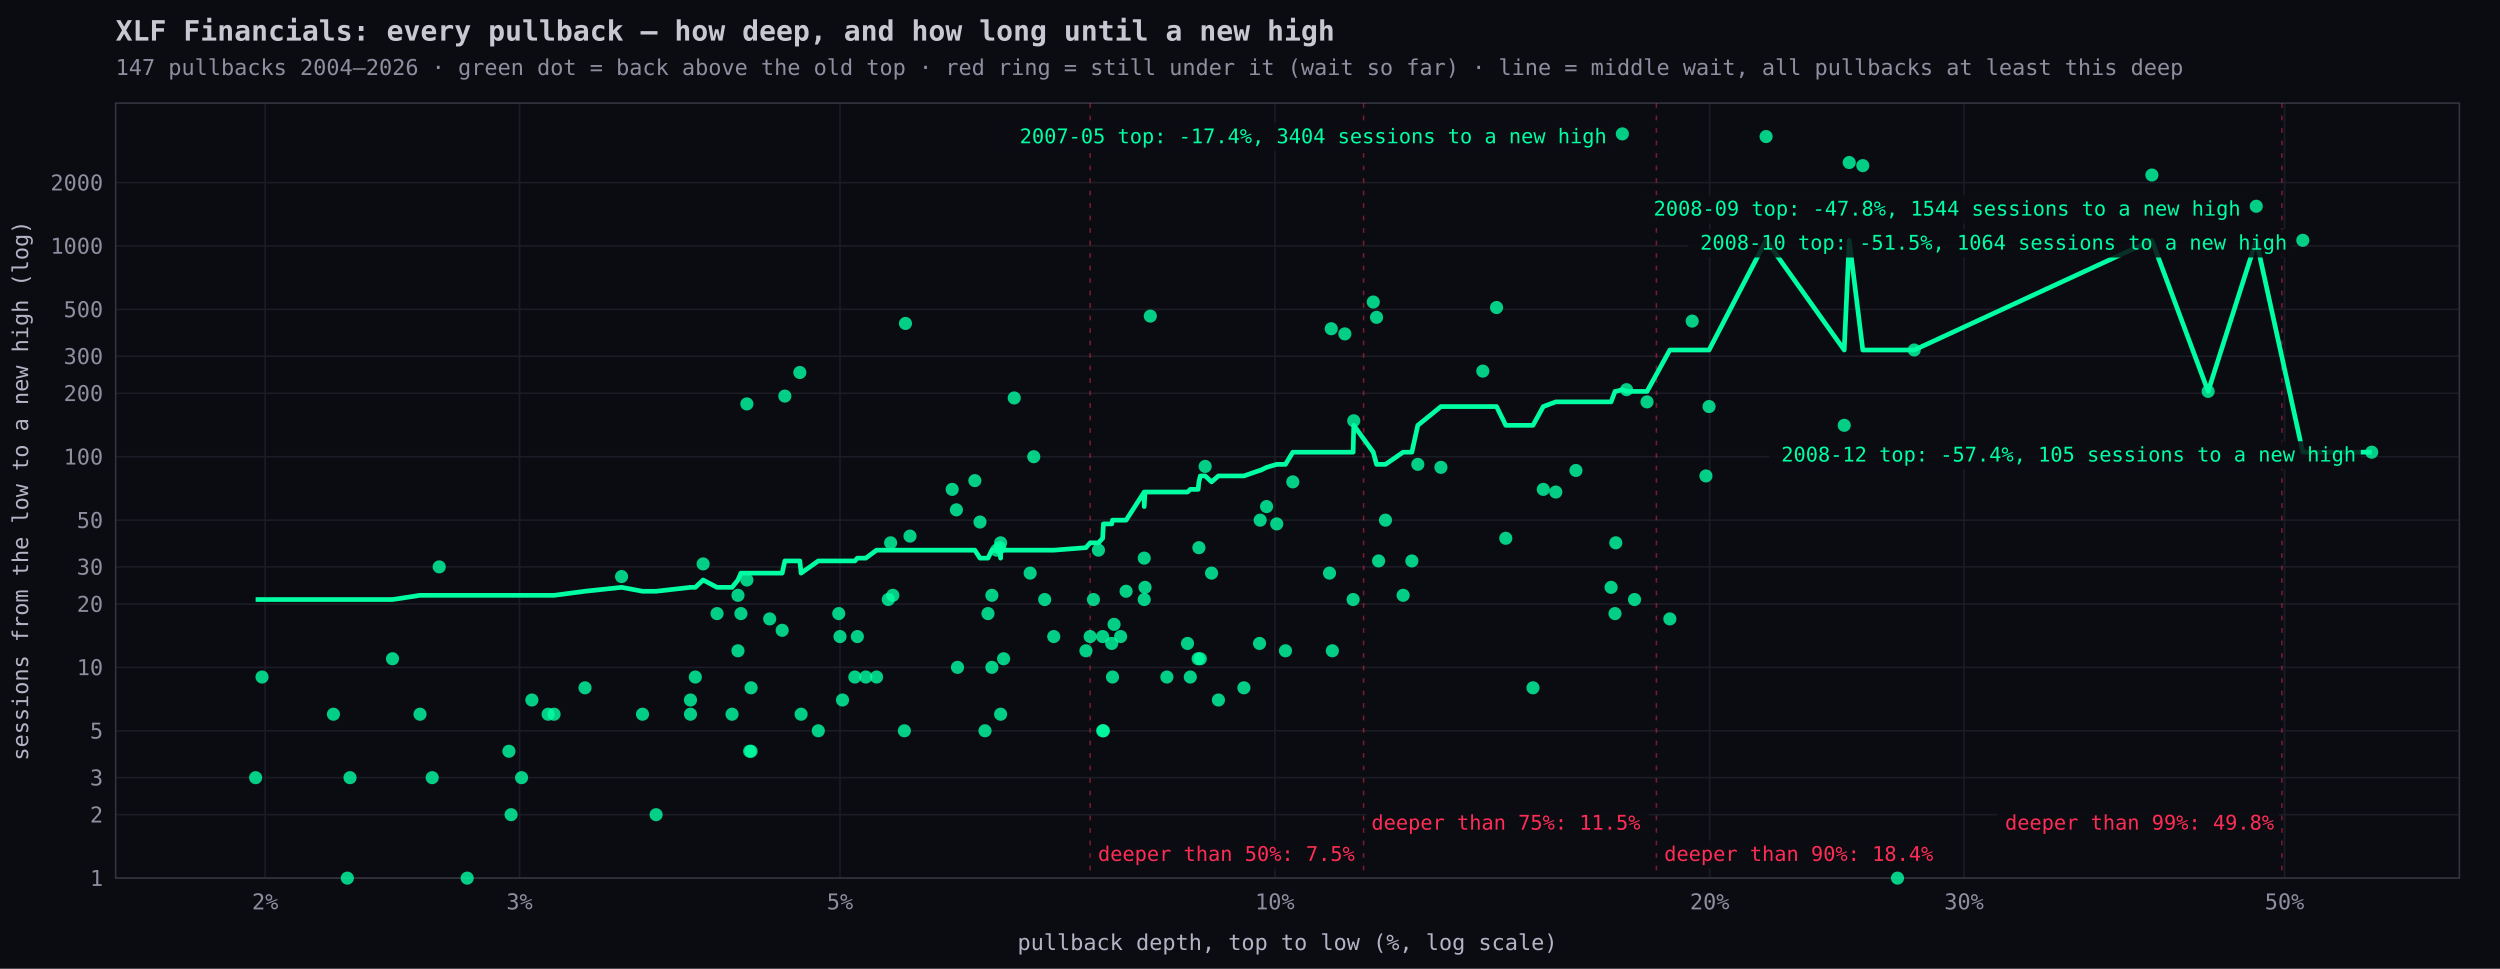
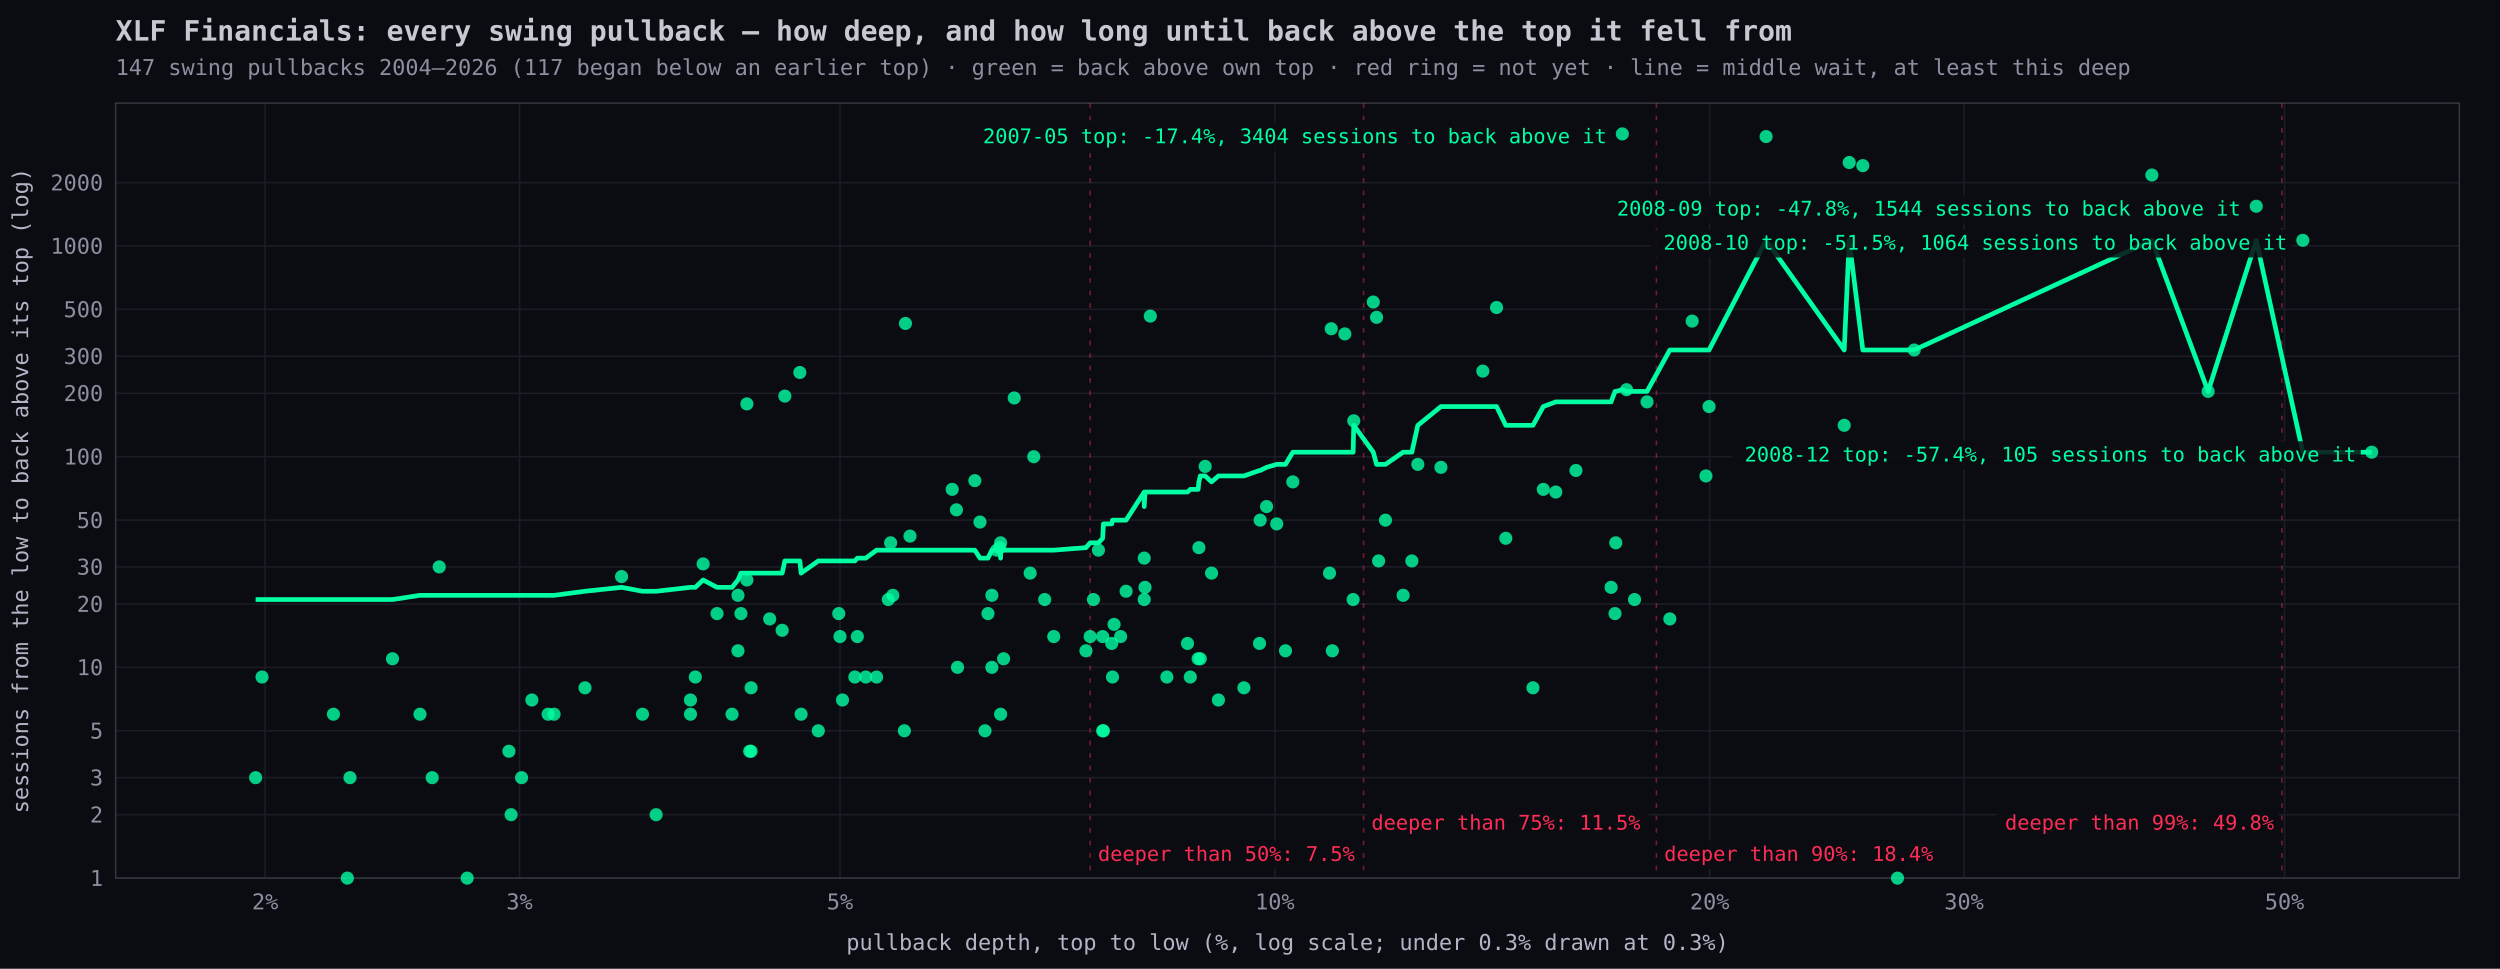
<svg xmlns="http://www.w3.org/2000/svg" viewBox="0 0 1600 620" width="1600" height="620" font-family="ui-monospace,SFMono-Regular,Menlo,monospace">
  <rect width="1600" height="620" fill="#0B0B12" />
-   <text x="74" y="26" font-size="18" fill="#C8C8D2" font-weight="600">XLF Financials: every pullback — how deep, and how long until a new high</text>
-   <text x="74" y="48" font-size="14" fill="#8E8EA0">147 pullbacks 2004–2026 · green dot = back above the old top · red ring = still under it (wait so far) · line = middle wait, all pullbacks at least this deep</text>
+   <text x="74" y="26" font-size="18" fill="#C8C8D2" font-weight="600">XLF Financials: every swing pullback — how deep, and how long until back above the top it fell from</text>
+   <text x="74" y="48" font-size="14" fill="#8E8EA0">147 swing pullbacks 2004–2026 (117 began below an earlier top) · green = back above own top · red ring = not yet · line = middle wait, at least this deep</text>
  <line x1="74" x2="1574" y1="562.0" y2="562.0" stroke="#1C1C26" />
  <text x="66" y="567.0" font-size="14" fill="#8E8EA0" text-anchor="end">1</text>
  <line x1="74" x2="1574" y1="521.4" y2="521.4" stroke="#1C1C26" />
  <text x="66" y="526.4" font-size="14" fill="#8E8EA0" text-anchor="end">2</text>
  <line x1="74" x2="1574" y1="497.7" y2="497.7" stroke="#1C1C26" />
  <text x="66" y="502.7" font-size="14" fill="#8E8EA0" text-anchor="end">3</text>
  <line x1="74" x2="1574" y1="467.7" y2="467.7" stroke="#1C1C26" />
  <text x="66" y="472.7" font-size="14" fill="#8E8EA0" text-anchor="end">5</text>
  <line x1="74" x2="1574" y1="427.1" y2="427.1" stroke="#1C1C26" />
  <text x="66" y="432.1" font-size="14" fill="#8E8EA0" text-anchor="end">10</text>
  <line x1="74" x2="1574" y1="386.6" y2="386.6" stroke="#1C1C26" />
  <text x="66" y="391.6" font-size="14" fill="#8E8EA0" text-anchor="end">20</text>
  <line x1="74" x2="1574" y1="362.8" y2="362.8" stroke="#1C1C26" />
  <text x="66" y="367.8" font-size="14" fill="#8E8EA0" text-anchor="end">30</text>
  <line x1="74" x2="1574" y1="332.9" y2="332.9" stroke="#1C1C26" />
  <text x="66" y="337.9" font-size="14" fill="#8E8EA0" text-anchor="end">50</text>
  <line x1="74" x2="1574" y1="292.3" y2="292.3" stroke="#1C1C26" />
  <text x="66" y="297.3" font-size="14" fill="#8E8EA0" text-anchor="end">100</text>
  <line x1="74" x2="1574" y1="251.7" y2="251.7" stroke="#1C1C26" />
  <text x="66" y="256.7" font-size="14" fill="#8E8EA0" text-anchor="end">200</text>
  <line x1="74" x2="1574" y1="228.0" y2="228.0" stroke="#1C1C26" />
  <text x="66" y="233.0" font-size="14" fill="#8E8EA0" text-anchor="end">300</text>
  <line x1="74" x2="1574" y1="198.0" y2="198.0" stroke="#1C1C26" />
  <text x="66" y="203.0" font-size="14" fill="#8E8EA0" text-anchor="end">500</text>
  <line x1="74" x2="1574" y1="157.4" y2="157.4" stroke="#1C1C26" />
  <text x="66" y="162.4" font-size="14" fill="#8E8EA0" text-anchor="end">1000</text>
  <line x1="74" x2="1574" y1="116.9" y2="116.9" stroke="#1C1C26" />
  <text x="66" y="121.9" font-size="14" fill="#8E8EA0" text-anchor="end">2000</text>
  <line y1="66" y2="562" x1="169.7" x2="169.7" stroke="#1C1C26" />
  <text y="582" x="169.7" font-size="14" fill="#8E8EA0" text-anchor="middle">2%</text>
  <line y1="66" y2="562" x1="332.5" x2="332.5" stroke="#1C1C26" />
  <text y="582" x="332.5" font-size="14" fill="#8E8EA0" text-anchor="middle">3%</text>
  <line y1="66" y2="562" x1="537.6" x2="537.6" stroke="#1C1C26" />
  <text y="582" x="537.6" font-size="14" fill="#8E8EA0" text-anchor="middle">5%</text>
  <line y1="66" y2="562" x1="815.9" x2="815.9" stroke="#1C1C26" />
  <text y="582" x="815.9" font-size="14" fill="#8E8EA0" text-anchor="middle">10%</text>
  <line y1="66" y2="562" x1="1094.2" x2="1094.2" stroke="#1C1C26" />
  <text y="582" x="1094.2" font-size="14" fill="#8E8EA0" text-anchor="middle">20%</text>
  <line y1="66" y2="562" x1="1257.0" x2="1257.0" stroke="#1C1C26" />
  <text y="582" x="1257.0" font-size="14" fill="#8E8EA0" text-anchor="middle">30%</text>
  <line y1="66" y2="562" x1="1462.1" x2="1462.1" stroke="#1C1C26" />
  <text y="582" x="1462.1" font-size="14" fill="#8E8EA0" text-anchor="middle">50%</text>
  <rect x="74" y="66" width="1500" height="496" fill="none" stroke="#34343F" />
-   <text x="824" y="608" font-size="14" fill="#B4B4C6" text-anchor="middle">pullback depth, top to low (%, log scale)</text>
-   <text transform="translate(18 314) rotate(-90)" font-size="14" fill="#B4B4C6" text-anchor="middle">sessions from the low to a new high (log)</text>
+   <text x="824" y="608" font-size="14" fill="#B4B4C6" text-anchor="middle">pullback depth, top to low (%, log scale; under 0.3% drawn at 0.3%)</text>
+   <text transform="translate(18 314) rotate(-90)" font-size="14" fill="#B4B4C6" text-anchor="middle">sessions from the low to back above its top (log)</text>
  <line x1="697.7" x2="697.7" y1="66" y2="562" stroke="#FF2D55" stroke-opacity="0.45" stroke-dasharray="3 5" />
  <rect x="699.7" y="538.0" width="172.5" height="18" fill="#0B0B12" opacity="0.85" />
  <text x="702.7" y="551.0" font-size="13" fill="#FF2D55" text-anchor="start">deeper than 50%: 7.5%</text>
  <line x1="872.7" x2="872.7" y1="66" y2="562" stroke="#FF2D55" stroke-opacity="0.45" stroke-dasharray="3 5" />
  <rect x="874.7" y="518.0" width="180.5" height="18" fill="#0B0B12" opacity="0.85" />
  <text x="877.7" y="531.0" font-size="13" fill="#FF2D55" text-anchor="start">deeper than 75%: 11.5%</text>
  <line x1="1060.1" x2="1060.1" y1="66" y2="562" stroke="#FF2D55" stroke-opacity="0.45" stroke-dasharray="3 5" />
  <rect x="1062.1" y="538.0" width="180.5" height="18" fill="#0B0B12" opacity="0.85" />
  <text x="1065.1" y="551.0" font-size="13" fill="#FF2D55" text-anchor="start">deeper than 90%: 18.4%</text>
  <line x1="1460.4" x2="1460.4" y1="66" y2="562" stroke="#FF2D55" stroke-opacity="0.45" stroke-dasharray="3 5" />
  <rect x="1278.0" y="518.0" width="180.5" height="18" fill="#0B0B12" opacity="0.85" />
  <text x="1455.4" y="531.0" font-size="13" fill="#FF2D55" text-anchor="end">deeper than 99%: 49.8%</text>
  <circle cx="441.9" cy="448.0" r="4.2" fill="#00FFA3" fill-opacity="0.8" />
  <circle cx="492.6" cy="396.1" r="4.2" fill="#00FFA3" fill-opacity="0.8" />
  <circle cx="649.1" cy="254.7" r="4.2" fill="#00FFA3" fill-opacity="0.8" />
  <circle cx="866.4" cy="269.3" r="4.2" fill="#00FFA3" fill-opacity="0.8" />
  <circle cx="632.3" cy="392.7" r="4.2" fill="#00FFA3" fill-opacity="0.8" />
  <circle cx="478.0" cy="371.2" r="4.2" fill="#00FFA3" fill-opacity="0.8" />
  <circle cx="712.0" cy="433.3" r="4.2" fill="#00FFA3" fill-opacity="0.8" />
  <circle cx="502.3" cy="253.5" r="4.2" fill="#00FFA3" fill-opacity="0.8" />
  <circle cx="478.0" cy="258.5" r="4.2" fill="#00FFA3" fill-opacity="0.8" />
  <circle cx="810.6" cy="324.2" r="4.2" fill="#00FFA3" fill-opacity="0.8" />
  <circle cx="222.3" cy="562.0" r="4.2" fill="#00FFA3" fill-opacity="0.8" />
  <circle cx="582.4" cy="343.1" r="4.2" fill="#00FFA3" fill-opacity="0.8" />
  <circle cx="561.0" cy="433.3" r="4.2" fill="#00FFA3" fill-opacity="0.8" />
  <circle cx="397.8" cy="369.0" r="4.2" fill="#00FFA3" fill-opacity="0.8" />
  <circle cx="568.5" cy="383.7" r="4.2" fill="#00FFA3" fill-opacity="0.8" />
  <circle cx="340.4" cy="448.0" r="4.2" fill="#00FFA3" fill-opacity="0.8" />
  <circle cx="623.9" cy="307.6" r="4.2" fill="#00FFA3" fill-opacity="0.8" />
  <circle cx="637.9" cy="352.1" r="4.2" fill="#00FFA3" fill-opacity="0.8" />
  <circle cx="441.9" cy="457.1" r="4.2" fill="#00FFA3" fill-opacity="0.8" />
  <circle cx="458.9" cy="392.7" r="4.2" fill="#00FFA3" fill-opacity="0.8" />
  <circle cx="224.0" cy="497.7" r="4.2" fill="#00FFA3" fill-opacity="0.8" />
  <circle cx="325.7" cy="480.8" r="4.2" fill="#00FFA3" fill-opacity="0.8" />
  <circle cx="251.2" cy="421.6" r="4.2" fill="#00FFA3" fill-opacity="0.8" />
  <circle cx="817.1" cy="335.3" r="4.2" fill="#00FFA3" fill-opacity="0.8" />
  <circle cx="1038.3" cy="85.7" r="4.2" fill="#00FFA3" fill-opacity="0.8" />
  <circle cx="1130.3" cy="87.4" r="4.2" fill="#00FFA3" fill-opacity="0.8" />
  <circle cx="1183.5" cy="104.0" r="4.2" fill="#00FFA3" fill-opacity="0.8" />
  <circle cx="1192.2" cy="106.0" r="4.2" fill="#00FFA3" fill-opacity="0.8" />
  <circle cx="852.7" cy="416.5" r="4.2" fill="#00FFA3" fill-opacity="0.8" />
  <circle cx="1377.2" cy="112.0" r="4.2" fill="#00FFA3" fill-opacity="0.8" />
  <circle cx="1214.4" cy="562.0" r="4.2" fill="#00FFA3" fill-opacity="0.8" />
  <circle cx="1444.0" cy="132.0" r="4.2" fill="#00FFA3" fill-opacity="0.8" />
  <circle cx="1473.8" cy="153.8" r="4.2" fill="#00FFA3" fill-opacity="0.8" />
  <circle cx="1517.9" cy="289.4" r="4.2" fill="#00FFA3" fill-opacity="0.8" />
  <circle cx="1033.6" cy="392.7" r="4.2" fill="#00FFA3" fill-opacity="0.8" />
  <circle cx="796.1" cy="440.2" r="4.2" fill="#00FFA3" fill-opacity="0.8" />
  <circle cx="907.4" cy="297.2" r="4.2" fill="#00FFA3" fill-opacity="0.8" />
  <circle cx="695.0" cy="416.5" r="4.2" fill="#00FFA3" fill-opacity="0.8" />
  <circle cx="898.0" cy="381.0" r="4.2" fill="#00FFA3" fill-opacity="0.8" />
  <circle cx="1093.8" cy="260.2" r="4.2" fill="#00FFA3" fill-opacity="0.8" />
  <circle cx="866.0" cy="383.7" r="4.2" fill="#00FFA3" fill-opacity="0.8" />
  <circle cx="886.7" cy="332.9" r="4.2" fill="#00FFA3" fill-opacity="0.8" />
  <circle cx="548.7" cy="407.4" r="4.2" fill="#00FFA3" fill-opacity="0.8" />
  <circle cx="537.6" cy="407.4" r="4.2" fill="#00FFA3" fill-opacity="0.8" />
  <circle cx="746.8" cy="433.3" r="4.2" fill="#00FFA3" fill-opacity="0.8" />
  <circle cx="736.2" cy="202.3" r="4.2" fill="#00FFA3" fill-opacity="0.8" />
  <circle cx="579.5" cy="207.0" r="4.2" fill="#00FFA3" fill-opacity="0.8" />
  <circle cx="860.7" cy="213.7" r="4.2" fill="#00FFA3" fill-opacity="0.8" />
  <circle cx="1180.3" cy="272.2" r="4.2" fill="#00FFA3" fill-opacity="0.8" />
  <circle cx="1068.7" cy="396.1" r="4.2" fill="#00FFA3" fill-opacity="0.8" />
  <circle cx="1034.1" cy="347.4" r="4.2" fill="#00FFA3" fill-opacity="0.8" />
  <circle cx="761.8" cy="433.3" r="4.2" fill="#00FFA3" fill-opacity="0.8" />
  <circle cx="661.6" cy="292.3" r="4.2" fill="#00FFA3" fill-opacity="0.8" />
  <circle cx="987.7" cy="313.2" r="4.2" fill="#00FFA3" fill-opacity="0.8" />
  <circle cx="547.1" cy="433.3" r="4.2" fill="#00FFA3" fill-opacity="0.8" />
  <circle cx="612.1" cy="326.3" r="4.2" fill="#00FFA3" fill-opacity="0.8" />
  <circle cx="732.3" cy="383.7" r="4.2" fill="#00FFA3" fill-opacity="0.8" />
  <circle cx="523.7" cy="467.7" r="4.2" fill="#00FFA3" fill-opacity="0.8" />
  <circle cx="760.0" cy="411.8" r="4.2" fill="#00FFA3" fill-opacity="0.8" />
  <circle cx="703.0" cy="352.1" r="4.2" fill="#00FFA3" fill-opacity="0.8" />
  <circle cx="640.4" cy="457.1" r="4.2" fill="#00FFA3" fill-opacity="0.8" />
  <circle cx="350.8" cy="457.1" r="4.2" fill="#00FFA3" fill-opacity="0.8" />
  <circle cx="327.1" cy="521.4" r="4.2" fill="#00FFA3" fill-opacity="0.8" />
  <circle cx="699.8" cy="383.7" r="4.2" fill="#00FFA3" fill-opacity="0.8" />
  <circle cx="639.8" cy="350.5" r="4.2" fill="#00FFA3" fill-opacity="0.8" />
  <circle cx="281.1" cy="362.8" r="4.2" fill="#00FFA3" fill-opacity="0.8" />
  <circle cx="472.3" cy="416.5" r="4.2" fill="#00FFA3" fill-opacity="0.8" />
  <circle cx="806.1" cy="411.8" r="4.2" fill="#00FFA3" fill-opacity="0.8" />
  <circle cx="578.8" cy="467.7" r="4.2" fill="#00FFA3" fill-opacity="0.8" />
  <circle cx="771.3" cy="298.5" r="4.2" fill="#00FFA3" fill-opacity="0.8" />
  <circle cx="450.0" cy="360.9" r="4.2" fill="#00FFA3" fill-opacity="0.8" />
  <circle cx="213.4" cy="457.1" r="4.2" fill="#00FFA3" fill-opacity="0.8" />
  <circle cx="512.7" cy="457.1" r="4.2" fill="#00FFA3" fill-opacity="0.8" />
  <circle cx="1225.1" cy="224.0" r="4.2" fill="#00FFA3" fill-opacity="0.8" />
  <circle cx="705.7" cy="407.4" r="4.2" fill="#00FFA3" fill-opacity="0.8" />
  <circle cx="511.9" cy="238.4" r="4.2" fill="#00FFA3" fill-opacity="0.8" />
  <circle cx="1041.0" cy="249.4" r="4.2" fill="#00FFA3" fill-opacity="0.8" />
  <circle cx="822.7" cy="416.5" r="4.2" fill="#00FFA3" fill-opacity="0.8" />
  <circle cx="479.8" cy="480.8" r="4.2" fill="#00FFA3" fill-opacity="0.8" />
  <circle cx="468.5" cy="457.1" r="4.2" fill="#00FFA3" fill-opacity="0.8" />
  <circle cx="850.9" cy="366.8" r="4.2" fill="#00FFA3" fill-opacity="0.8" />
  <circle cx="163.6" cy="497.7" r="4.2" fill="#00FFA3" fill-opacity="0.8" />
  <circle cx="903.6" cy="359.0" r="4.2" fill="#00FFA3" fill-opacity="0.8" />
  <circle cx="299.0" cy="562.0" r="4.2" fill="#00FFA3" fill-opacity="0.8" />
  <circle cx="474.2" cy="392.7" r="4.2" fill="#00FFA3" fill-opacity="0.8" />
  <circle cx="922.2" cy="299.1" r="4.2" fill="#00FFA3" fill-opacity="0.8" />
  <circle cx="640.4" cy="347.4" r="4.2" fill="#00FFA3" fill-opacity="0.8" />
  <circle cx="674.4" cy="407.4" r="4.2" fill="#00FFA3" fill-opacity="0.8" />
  <circle cx="445.0" cy="433.3" r="4.2" fill="#00FFA3" fill-opacity="0.8" />
  <circle cx="881.0" cy="203.1" r="4.2" fill="#00FFA3" fill-opacity="0.8" />
  <circle cx="852.0" cy="210.4" r="4.2" fill="#00FFA3" fill-opacity="0.8" />
  <circle cx="630.4" cy="467.7" r="4.2" fill="#00FFA3" fill-opacity="0.8" />
  <circle cx="627.2" cy="334.1" r="4.2" fill="#00FFA3" fill-opacity="0.8" />
  <circle cx="668.6" cy="383.7" r="4.2" fill="#00FFA3" fill-opacity="0.8" />
  <circle cx="374.4" cy="440.2" r="4.2" fill="#00FFA3" fill-opacity="0.8" />
  <circle cx="949.0" cy="237.5" r="4.2" fill="#00FFA3" fill-opacity="0.8" />
  <circle cx="1091.8" cy="304.6" r="4.2" fill="#00FFA3" fill-opacity="0.8" />
  <circle cx="697.7" cy="407.4" r="4.2" fill="#00FFA3" fill-opacity="0.8" />
  <circle cx="720.7" cy="378.4" r="4.2" fill="#00FFA3" fill-opacity="0.8" />
  <circle cx="276.6" cy="497.7" r="4.2" fill="#00FFA3" fill-opacity="0.8" />
  <circle cx="806.5" cy="332.9" r="4.2" fill="#00FFA3" fill-opacity="0.8" />
  <circle cx="713.0" cy="399.6" r="4.2" fill="#00FFA3" fill-opacity="0.8" />
  <circle cx="333.8" cy="497.7" r="4.2" fill="#00FFA3" fill-opacity="0.8" />
  <circle cx="167.7" cy="433.3" r="4.2" fill="#00FFA3" fill-opacity="0.8" />
  <circle cx="480.7" cy="440.2" r="4.2" fill="#00FFA3" fill-opacity="0.8" />
  <circle cx="1413.2" cy="250.5" r="4.2" fill="#00FFA3" fill-opacity="0.8" />
  <circle cx="981.1" cy="440.2" r="4.2" fill="#00FFA3" fill-opacity="0.8" />
  <circle cx="1008.6" cy="301.1" r="4.2" fill="#00FFA3" fill-opacity="0.8" />
  <circle cx="882.3" cy="359.0" r="4.2" fill="#00FFA3" fill-opacity="0.8" />
  <circle cx="779.8" cy="448.0" r="4.2" fill="#00FFA3" fill-opacity="0.8" />
  <circle cx="766.8" cy="421.6" r="4.2" fill="#00FFA3" fill-opacity="0.8" />
  <circle cx="642.3" cy="421.6" r="4.2" fill="#00FFA3" fill-opacity="0.8" />
  <circle cx="767.3" cy="350.5" r="4.2" fill="#00FFA3" fill-opacity="0.8" />
  <circle cx="612.8" cy="427.1" r="4.2" fill="#00FFA3" fill-opacity="0.8" />
  <circle cx="711.5" cy="411.8" r="4.2" fill="#00FFA3" fill-opacity="0.8" />
  <circle cx="732.8" cy="375.9" r="4.2" fill="#00FFA3" fill-opacity="0.8" />
  <circle cx="634.8" cy="427.1" r="4.2" fill="#00FFA3" fill-opacity="0.8" />
  <circle cx="878.9" cy="193.3" r="4.2" fill="#00FFA3" fill-opacity="0.8" />
  <circle cx="957.8" cy="196.8" r="4.2" fill="#00FFA3" fill-opacity="0.8" />
  <circle cx="1083.0" cy="205.5" r="4.2" fill="#00FFA3" fill-opacity="0.8" />
  <circle cx="963.7" cy="344.5" r="4.2" fill="#00FFA3" fill-opacity="0.8" />
  <circle cx="706.2" cy="467.7" r="4.2" fill="#00FFA3" fill-opacity="0.8" />
  <circle cx="1046.1" cy="383.7" r="4.2" fill="#00FFA3" fill-opacity="0.8" />
  <circle cx="775.4" cy="366.8" r="4.2" fill="#00FFA3" fill-opacity="0.8" />
  <circle cx="1054.1" cy="257.2" r="4.2" fill="#00FFA3" fill-opacity="0.8" />
  <circle cx="659.3" cy="366.8" r="4.2" fill="#00FFA3" fill-opacity="0.8" />
  <circle cx="480.7" cy="480.8" r="4.2" fill="#00FFA3" fill-opacity="0.8" />
  <circle cx="609.4" cy="313.2" r="4.2" fill="#00FFA3" fill-opacity="0.8" />
  <circle cx="732.3" cy="357.2" r="4.2" fill="#00FFA3" fill-opacity="0.8" />
  <circle cx="705.7" cy="467.7" r="4.2" fill="#00FFA3" fill-opacity="0.8" />
  <circle cx="634.8" cy="381.0" r="4.2" fill="#00FFA3" fill-opacity="0.8" />
  <circle cx="536.8" cy="392.7" r="4.2" fill="#00FFA3" fill-opacity="0.8" />
  <circle cx="717.2" cy="407.4" r="4.2" fill="#00FFA3" fill-opacity="0.8" />
  <circle cx="571.4" cy="381.0" r="4.2" fill="#00FFA3" fill-opacity="0.8" />
  <circle cx="419.9" cy="521.4" r="4.2" fill="#00FFA3" fill-opacity="0.8" />
  <circle cx="768.2" cy="421.6" r="4.2" fill="#00FFA3" fill-opacity="0.8" />
  <circle cx="827.4" cy="308.4" r="4.2" fill="#00FFA3" fill-opacity="0.8" />
  <circle cx="1031.1" cy="375.9" r="4.2" fill="#00FFA3" fill-opacity="0.8" />
  <circle cx="472.3" cy="381.0" r="4.2" fill="#00FFA3" fill-opacity="0.8" />
  <circle cx="354.6" cy="457.1" r="4.2" fill="#00FFA3" fill-opacity="0.8" />
  <circle cx="411.2" cy="457.1" r="4.2" fill="#00FFA3" fill-opacity="0.8" />
  <circle cx="500.6" cy="403.4" r="4.2" fill="#00FFA3" fill-opacity="0.8" />
  <circle cx="570.0" cy="347.4" r="4.2" fill="#00FFA3" fill-opacity="0.8" />
  <circle cx="554.1" cy="433.3" r="4.2" fill="#00FFA3" fill-opacity="0.8" />
  <circle cx="995.7" cy="314.9" r="4.2" fill="#00FFA3" fill-opacity="0.8" />
  <circle cx="539.2" cy="448.0" r="4.2" fill="#00FFA3" fill-opacity="0.8" />
  <circle cx="268.8" cy="457.1" r="4.2" fill="#00FFA3" fill-opacity="0.8" />
  <polyline points="163.6,383.7 167.7,383.7 213.4,383.7 222.3,383.7 224.0,383.7 251.2,383.7 268.8,381.0 276.6,381.0 281.1,381.0 299.0,381.0 325.7,381.0 327.1,381.0 333.8,381.0 340.4,381.0 350.8,381.0 354.6,381.0 374.4,378.4 397.8,375.9 411.2,378.4 419.9,378.4 441.9,375.9 441.9,375.9 445.0,375.9 450.0,371.2 458.9,375.9 468.5,375.9 472.3,371.2 472.3,371.2 474.2,366.8 478.0,366.8 478.0,366.8 479.8,366.8 480.7,366.8 480.7,366.8 492.6,366.8 500.6,366.8 502.3,359.0 511.9,359.0 512.7,366.8 523.7,359.0 536.8,359.0 537.6,359.0 539.2,359.0 547.1,359.0 548.7,357.2 554.1,357.2 561.0,352.1 568.5,352.1 570.0,352.1 571.4,352.1 578.8,352.1 579.5,352.1 582.4,352.1 609.4,352.1 612.1,352.1 612.8,352.1 623.9,352.1 627.2,357.2 630.4,357.2 632.3,357.2 634.8,352.1 634.8,352.1 637.9,352.1 639.8,352.1 640.4,357.2 640.4,352.1 642.3,352.1 649.1,352.1 659.3,352.1 661.6,352.1 668.6,352.1 674.4,352.1 695.0,350.5 697.7,347.4 699.8,347.4 703.0,347.4 705.7,344.5 705.7,344.5 706.2,335.3 711.5,335.3 712.0,332.9 713.0,332.9 717.2,332.9 720.7,332.9 732.3,314.9 732.3,324.2 732.8,314.9 736.2,314.9 746.8,314.9 760.0,314.9 761.8,313.2 766.8,313.2 767.3,308.4 768.2,304.6 771.3,304.6 775.4,308.4 779.8,304.6 796.1,304.6 806.1,301.1 806.5,301.1 810.6,299.1 817.1,297.2 822.7,297.2 827.4,289.4 850.9,289.4 852.0,289.4 852.7,289.4 860.7,289.4 866.0,289.4 866.4,272.2 878.9,289.4 881.0,297.2 882.3,297.2 886.7,297.2 898.0,289.4 903.6,289.4 907.4,272.2 922.2,260.2 949.0,260.2 957.8,260.2 963.7,272.2 981.1,272.2 987.7,260.2 995.7,257.2 1008.6,257.2 1031.1,257.2 1033.6,250.5 1034.1,250.5 1038.3,249.4 1041.0,250.5 1046.1,250.5 1054.1,250.5 1068.7,224.0 1083.0,224.0 1091.8,224.0 1093.8,224.0 1130.3,153.8 1180.3,224.0 1183.5,153.8 1192.2,224.0 1214.4,224.0 1225.1,224.0 1377.2,153.8 1413.2,250.5 1444.0,153.8 1473.8,289.4 1517.9,289.4" fill="none" stroke="#00FFA3" stroke-width="3" stroke-linejoin="round" />
-   <rect x="644.6" y="78.7" width="386.6" height="18" fill="#0B0B12" opacity="0.85" />
-   <text x="1028.3" y="91.7" font-size="13" fill="#00FFA3" text-anchor="end">2007-05 top: -17.4%, 3404 sessions to a new high</text>
-   <rect x="1050.4" y="125.0" width="386.6" height="18" fill="#0B0B12" opacity="0.85" />
-   <text x="1434.0" y="138.0" font-size="13" fill="#00FFA3" text-anchor="end">2008-09 top: -47.8%, 1544 sessions to a new high</text>
-   <rect x="1080.2" y="146.8" width="386.6" height="18" fill="#0B0B12" opacity="0.85" />
-   <text x="1463.8" y="159.8" font-size="13" fill="#00FFA3" text-anchor="end">2008-10 top: -51.5%, 1064 sessions to a new high</text>
-   <rect x="1132.2" y="282.4" width="378.7" height="18" fill="#0B0B12" opacity="0.85" />
-   <text x="1507.9" y="295.4" font-size="13" fill="#00FFA3" text-anchor="end">2008-12 top: -57.4%, 105 sessions to a new high</text>
+   <rect x="620.9" y="78.7" width="410.4" height="18" fill="#0B0B12" opacity="0.85" />
+   <text x="1028.3" y="91.7" font-size="13" fill="#00FFA3" text-anchor="end">2007-05 top: -17.4%, 3404 sessions to back above it</text>
+   <rect x="1026.6" y="125.0" width="410.4" height="18" fill="#0B0B12" opacity="0.85" />
+   <text x="1434.0" y="138.0" font-size="13" fill="#00FFA3" text-anchor="end">2008-09 top: -47.8%, 1544 sessions to back above it</text>
+   <rect x="1056.4" y="146.8" width="410.4" height="18" fill="#0B0B12" opacity="0.85" />
+   <text x="1463.8" y="159.8" font-size="13" fill="#00FFA3" text-anchor="end">2008-10 top: -51.5%, 1064 sessions to back above it</text>
+   <rect x="1108.4" y="282.4" width="402.5" height="18" fill="#0B0B12" opacity="0.85" />
+   <text x="1507.9" y="295.4" font-size="13" fill="#00FFA3" text-anchor="end">2008-12 top: -57.4%, 105 sessions to back above it</text>
</svg>
